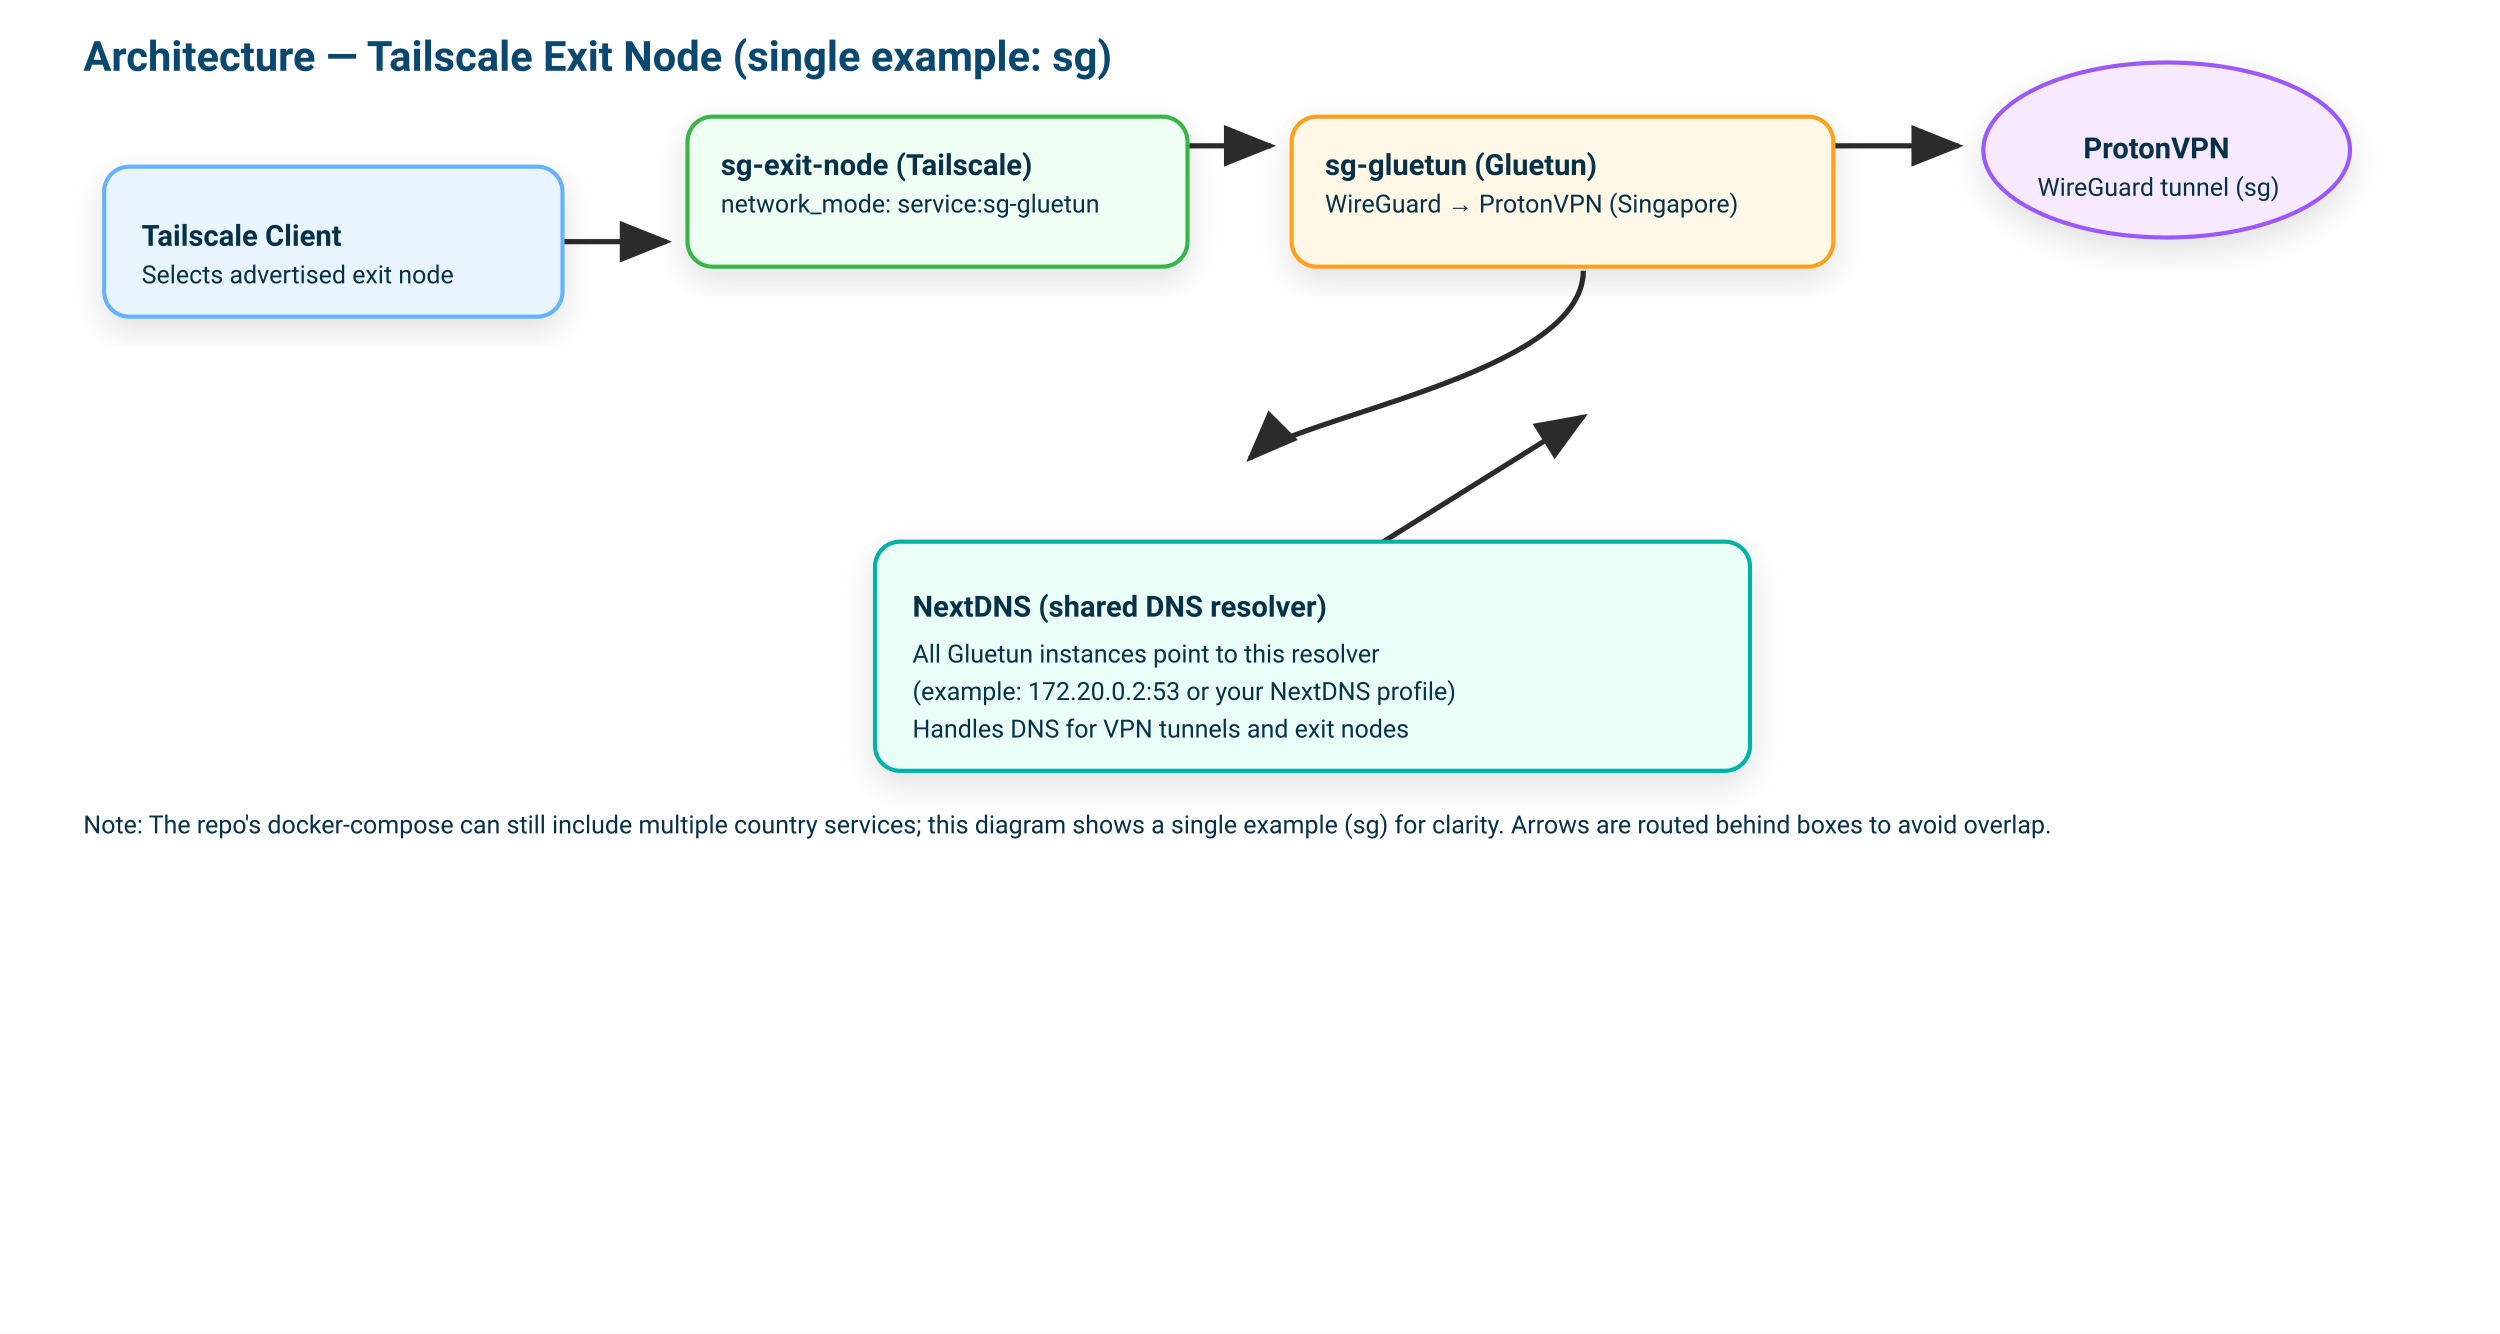
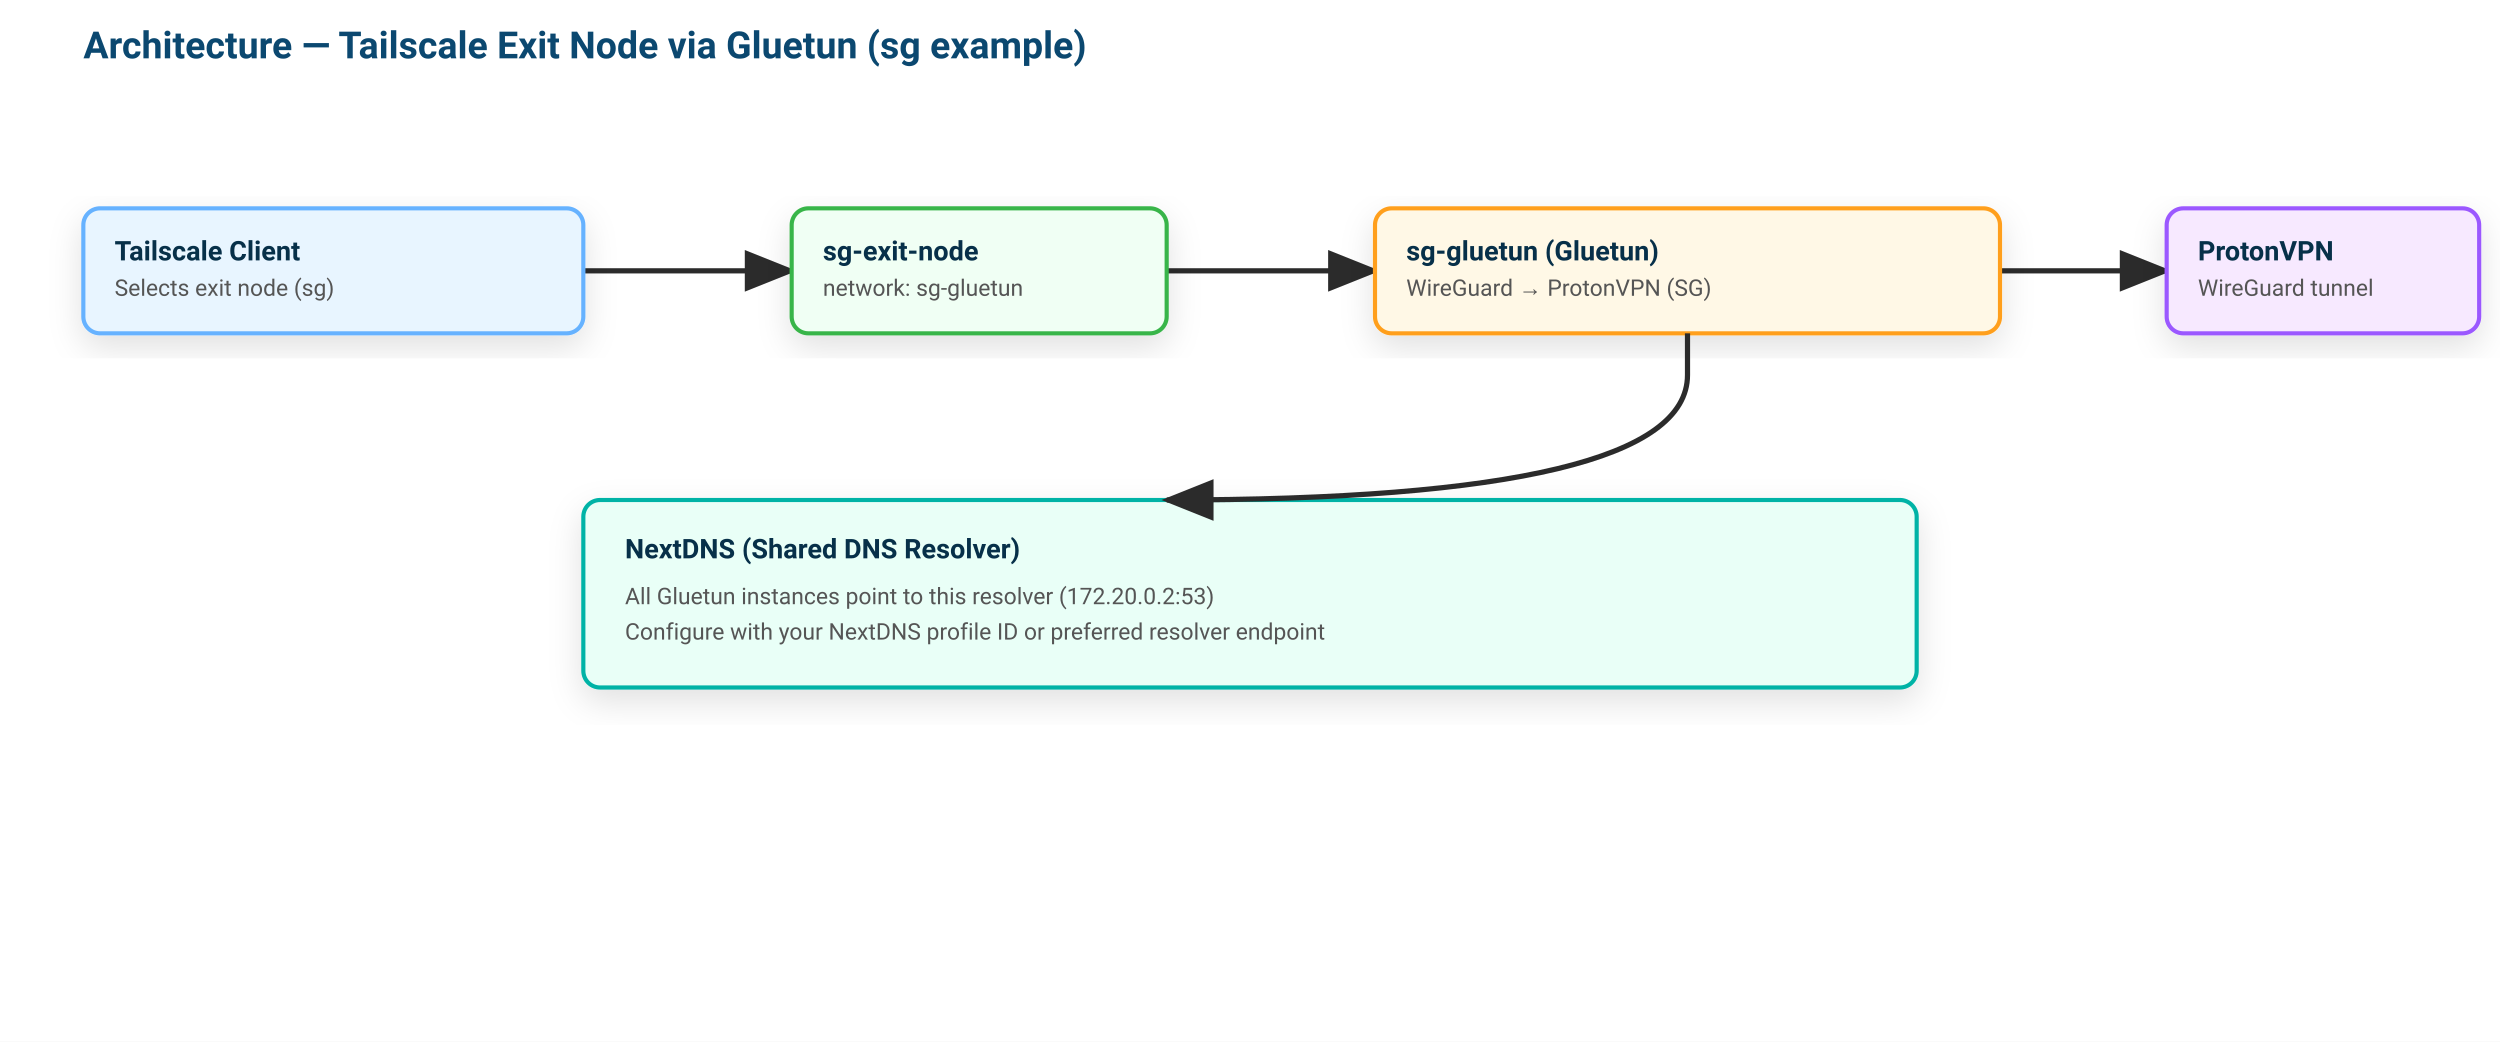
- <svg xmlns="http://www.w3.org/2000/svg" width="1200" height="640" viewBox="0 0 1200 640" role="img" aria-label="Architecture diagram: Tailscale client to exit node to gluetun to ProtonVPN and NextDNS">
+ <svg xmlns="http://www.w3.org/2000/svg" width="1200" height="500" viewBox="0 0 1200 500" role="img" aria-label="Architecture diagram: Tailscale client to exit node to gluetun to ProtonVPN and NextDNS">
  <defs>
    <filter id="shadow" x="-20%" y="-20%" width="140%" height="140%">
      <feDropShadow dx="0" dy="6" stdDeviation="8" flood-color="#000" flood-opacity="0.12" />
    </filter>
    <style>
-       .title { font: 700 20px/1.2 'Segoe UI', Roboto, Arial; fill: #0b4870 }
-       .label { font: 600 14px/1.2 'Segoe UI', Roboto, Arial; fill: #073049 }
-       .small { font: 400 12px/1.2 'Segoe UI', Roboto, Arial; fill: #073049 }
-       .box { rx:12; ry:12 }
+       .title { font: 700 18px/1.2 'Segoe UI', Roboto, Arial; fill: #0b4870 }
+       .label { font: 600 13px/1.2 'Segoe UI', Roboto, Arial; fill: #073049 }
+       .small { font: 400 11px/1.2 'Segoe UI', Roboto, Arial; fill: #555 }
      .arrow { stroke: #2b2b2b; stroke-width:2.5; fill: none; marker-end: url(#arrowhead) }
    </style>
    <marker id="arrowhead" markerWidth="10" markerHeight="8" refX="9" refY="4" orient="auto">
      <path d="M0,0 L10,4 L0,8 z" fill="#2b2b2b" />
    </marker>
  </defs>
  <rect width="100%" height="100%" fill="#ffffff" />
-   <text x="40" y="34" class="title">Architecture — Tailscale Exit Node (single example: sg)</text>
-   <path d="M270 116 L320 116" class="arrow" />
-   <path d="M570 70 L610 70" class="arrow" />
-   <path d="M880 70 L940 70" class="arrow" />
-   <path d="M760 130 C760 180 620 200 600 220" class="arrow" />
-   <path d="M600 300 L760 200" class="arrow" />
-   <g transform="translate(50,80)">
-     <rect width="220" height="72" class="box" fill="#E8F5FF" stroke="#66B2FF" stroke-width="2" filter="url(#shadow)" />
-     <text x="18" y="38" class="label">Tailscale Client</text>
-     <text x="18" y="56" class="small">Selects advertised exit node</text>
+   <text x="40" y="28" class="title">Architecture — Tailscale Exit Node via Gluetun (sg example)</text>
+   <path d="M280 130 L380 130" class="arrow" stroke-dasharray="0" />
+   <path d="M560 130 L660 130" class="arrow" stroke-dasharray="0" />
+   <path d="M960 130 L1040 130" class="arrow" stroke-dasharray="0" />
+   <g transform="translate(40,100)">
+     <rect width="240" height="60" class="box" fill="#E8F5FF" stroke="#66B2FF" stroke-width="2" rx="8" ry="8" filter="url(#shadow)" />
+     <text x="15" y="25" class="label">Tailscale Client</text>
+     <text x="15" y="42" class="small">Selects exit node (sg)</text>
  </g>
-   <g transform="translate(330,40)">
-     <rect x="0" y="16" width="240" height="72" class="box" fill="#F0FFF4" stroke="#39B54A" stroke-width="2" filter="url(#shadow)" />
-     <text x="16" y="44" class="label">sg-exit-node (Tailscale)</text>
-     <text x="16" y="62" class="small">network_mode: service:sg-gluetun</text>
+   <g transform="translate(380,100)">
+     <rect width="180" height="60" class="box" fill="#F0FFF4" stroke="#39B54A" stroke-width="2" rx="8" ry="8" filter="url(#shadow)" />
+     <text x="15" y="25" class="label">sg-exit-node</text>
+     <text x="15" y="42" class="small">network: sg-gluetun</text>
  </g>
-   <g transform="translate(620,40)">
-     <rect x="0" y="16" width="260" height="72" class="box" fill="#FFF8E6" stroke="#FF9F1C" stroke-width="2" filter="url(#shadow)" />
-     <text x="16" y="44" class="label">sg-gluetun (Gluetun)</text>
-     <text x="16" y="62" class="small">WireGuard → ProtonVPN (Singapore)</text>
+   <g transform="translate(660,100)">
+     <rect width="300" height="60" class="box" fill="#FFF8E6" stroke="#FF9F1C" stroke-width="2" rx="8" ry="8" filter="url(#shadow)" />
+     <text x="15" y="25" class="label">sg-gluetun (Gluetun)</text>
+     <text x="15" y="42" class="small">WireGuard → ProtonVPN (SG)</text>
  </g>
-   <g transform="translate(960,28)">
-     <ellipse cx="80" cy="44" rx="88" ry="42" fill="#F7E9FF" stroke="#9B59FF" stroke-width="2" filter="url(#shadow)" />
-     <text x="40" y="48" class="label">ProtonVPN</text>
-     <text x="18" y="66" class="small">WireGuard tunnel (sg)</text>
+   <g transform="translate(1040,100)">
+     <rect width="150" height="60" class="box" fill="#F7E9FF" stroke="#9B59FF" stroke-width="2" rx="8" ry="8" filter="url(#shadow)" />
+     <text x="15" y="25" class="label">ProtonVPN</text>
+     <text x="15" y="42" class="small">WireGuard tunnel</text>
  </g>
-   <g transform="translate(420,260)">
-     <rect width="420" height="110" class="box" fill="#E9FFF7" stroke="#00B3A6" stroke-width="2" filter="url(#shadow)" />
-     <text x="18" y="36" class="label">NextDNS (shared DNS resolver)</text>
-     <text x="18" y="58" class="small">All Gluetun instances point to this resolver</text>
-     <text x="18" y="76" class="small">(example: 172.20.0.2:53 or your NextDNS profile)</text>
-     <text x="18" y="94" class="small">Handles DNS for VPN tunnels and exit nodes</text>
+   <g transform="translate(280,240)">
+     <rect width="640" height="90" class="box" fill="#E9FFF7" stroke="#00B3A6" stroke-width="2" rx="8" ry="8" filter="url(#shadow)" />
+     <text x="20" y="28" class="label">NextDNS (Shared DNS Resolver)</text>
+     <text x="20" y="50" class="small">All Gluetun instances point to this resolver (172.20.0.2:53)</text>
+     <text x="20" y="67" class="small">Configure with your NextDNS profile ID or preferred resolver endpoint</text>
  </g>
-   <text x="40" y="400" class="small">Note: The repo's docker-compose can still include multiple country services; this diagram shows a single example (sg) for clarity. Arrows are routed behind boxes to avoid overlap.</text>
+   <path d="M810 160 L810 180 Q810 240 560 240" class="arrow" />
</svg>
